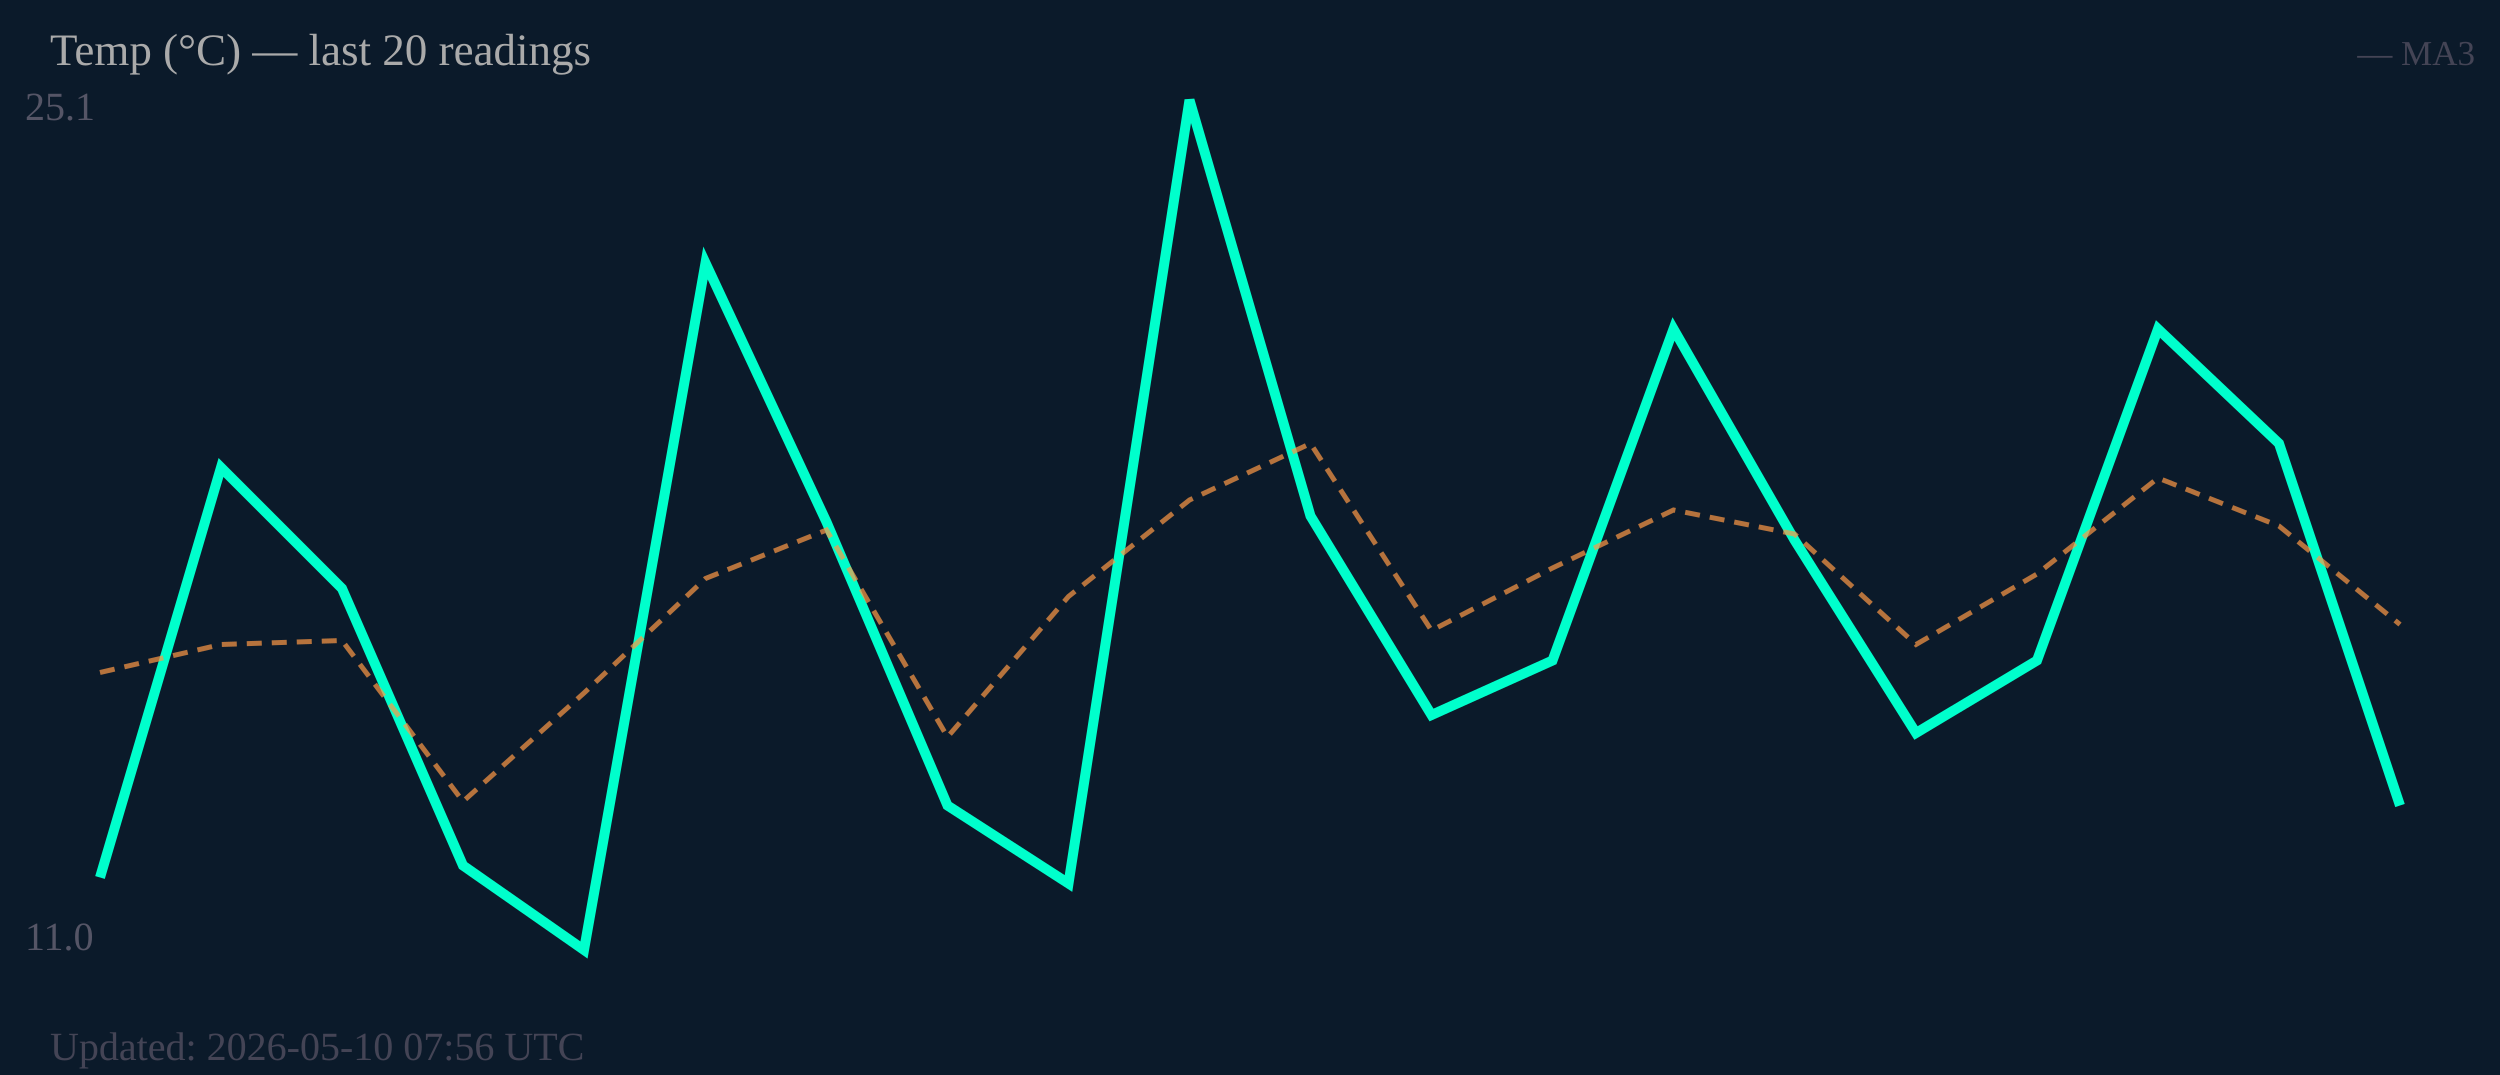
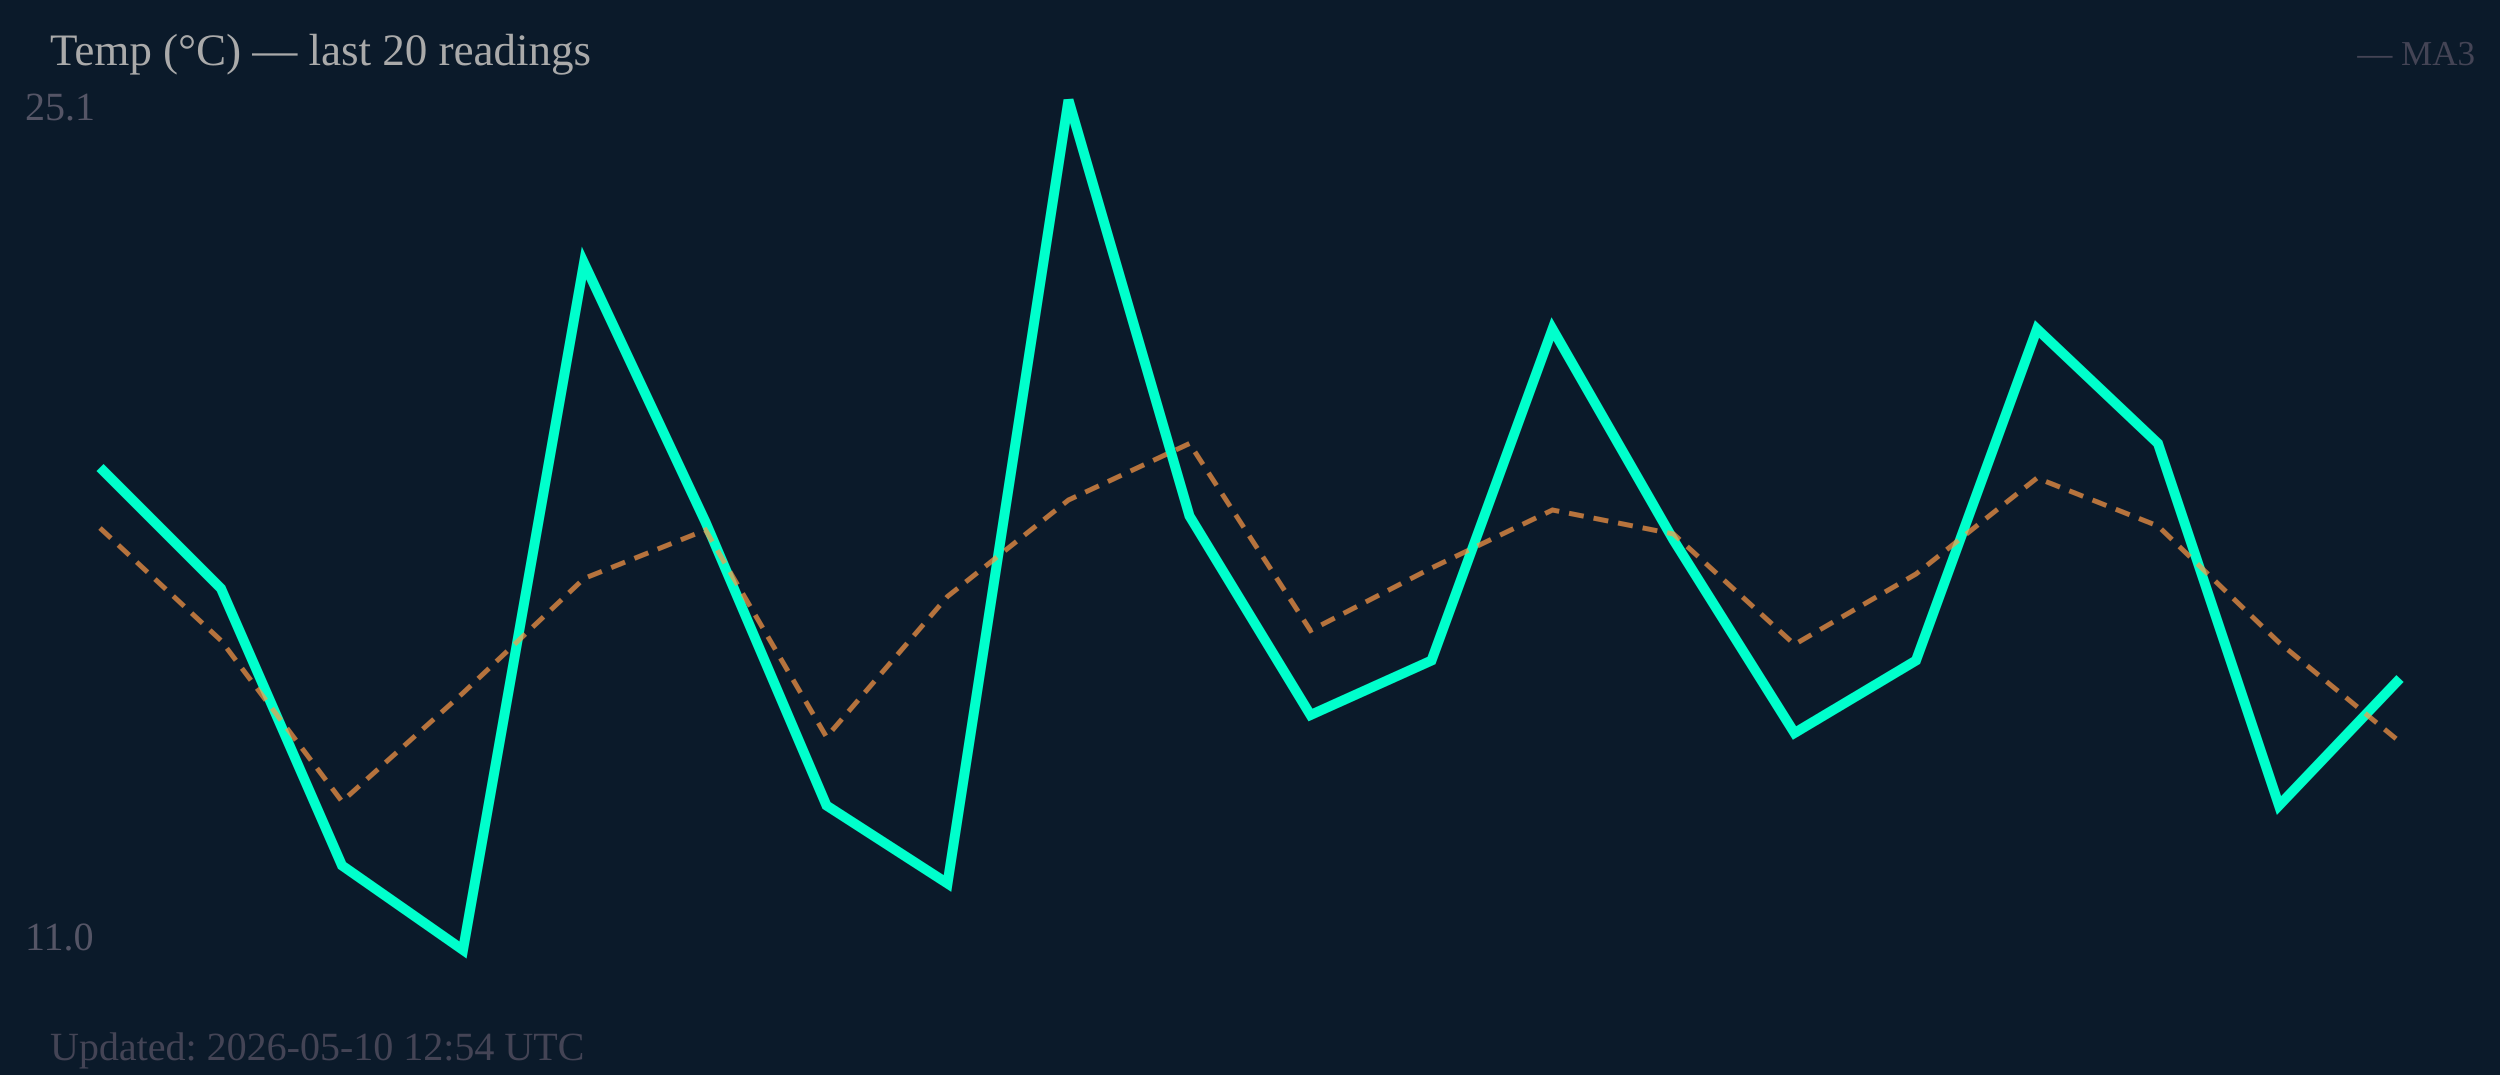
<svg xmlns="http://www.w3.org/2000/svg" width="500" height="215" viewBox="0 0 500 215">
  <rect width="500" height="215" fill="#0b1a2a" />
  <text x="5" y="24" font-size="8" fill="#556">25.1</text>
  <text x="5" y="190" font-size="8" fill="#556">11.0</text>
-   <polyline fill="none" stroke="#00ffcc" stroke-width="2" points="20.0,175.5 44.2,93.5 68.4,117.7 92.6,173.1 116.8,190.0 141.1,52.6 165.3,104.4 189.5,161.1 213.7,176.7 237.9,20.0 262.1,103.2 286.3,143.0 310.5,132.1 334.7,65.8 358.9,108.0 383.2,146.6 407.4,132.1 431.6,65.8 455.8,88.7 480.0,161.1" />
-   <polyline fill="none" stroke="#ff9944" stroke-width="1" stroke-dasharray="3,2" opacity="0.7" points="20.0,134.5 44.2,128.9 68.4,128.1 92.6,160.3 116.8,138.6 141.1,115.7 165.3,106.0 189.5,147.4 213.7,119.3 237.9,100.0 262.1,88.7 286.3,126.1 310.5,113.6 334.7,102.0 358.9,106.8 383.2,128.9 407.4,114.8 431.6,95.6 455.8,105.2 480.0,124.9" />
+   <polyline fill="none" stroke="#00ffcc" stroke-width="2" points="20.0,93.5 44.2,117.7 68.4,173.1 92.6,190.0 116.8,52.6 141.1,104.4 165.3,161.1 189.5,176.7 213.7,20.0 237.9,103.2 262.1,143.0 286.3,132.1 310.5,65.8 334.7,108.0 358.9,146.6 383.2,132.1 407.4,65.8 431.6,88.7 455.8,161.1 480.0,135.7" />
+   <polyline fill="none" stroke="#ff9944" stroke-width="1" stroke-dasharray="3,2" opacity="0.7" points="20.0,105.6 44.2,128.1 68.4,160.3 92.6,138.6 116.8,115.7 141.1,106.0 165.3,147.4 189.5,119.3 213.7,100.0 237.9,88.7 262.1,126.1 286.3,113.6 310.5,102.0 334.7,106.8 358.9,128.9 383.2,114.8 407.4,95.6 431.6,105.2 455.8,128.5 480.0,148.4" />
  <text x="10" y="13" font-size="9" fill="#aaa">Temp (°C) — last 20 readings</text>
  <text x="495" y="13" font-size="7" fill="#445" text-anchor="end">— MA3</text>
-   <text x="10" y="212" font-size="8" fill="#445">Updated: 2026-05-10 07:56 UTC</text>
+   <text x="10" y="212" font-size="8" fill="#445">Updated: 2026-05-10 12:54 UTC</text>
</svg>
